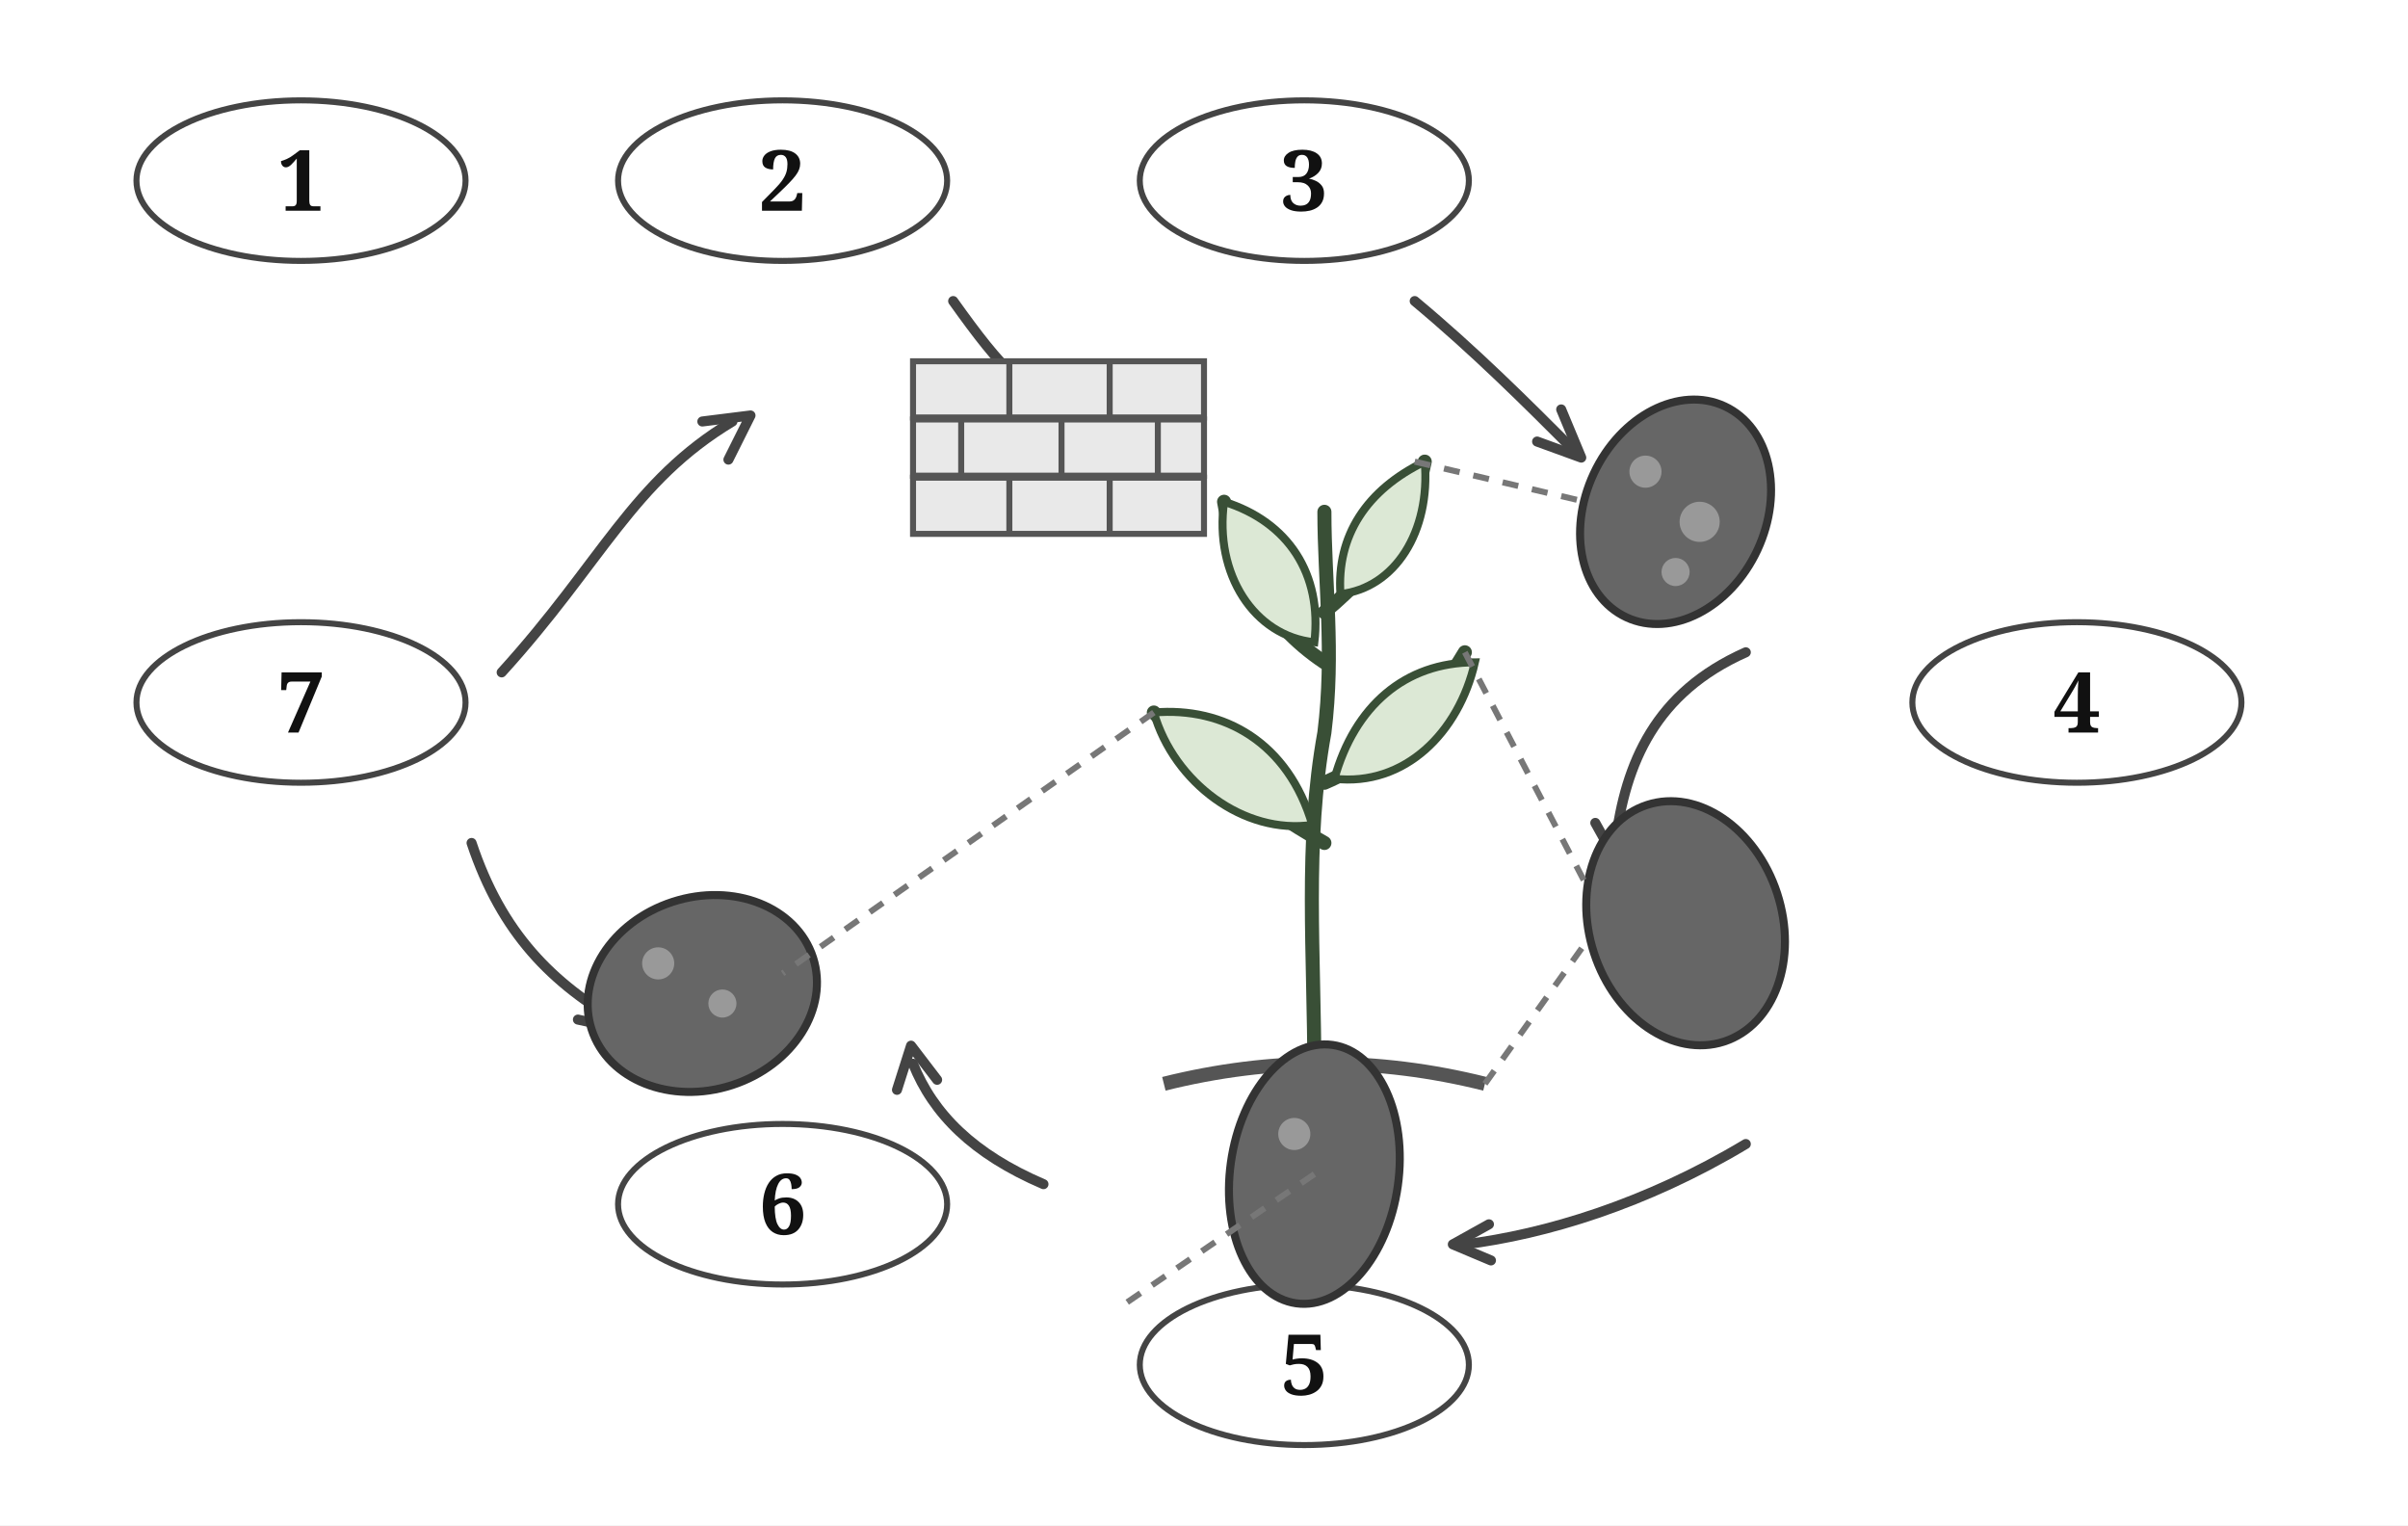
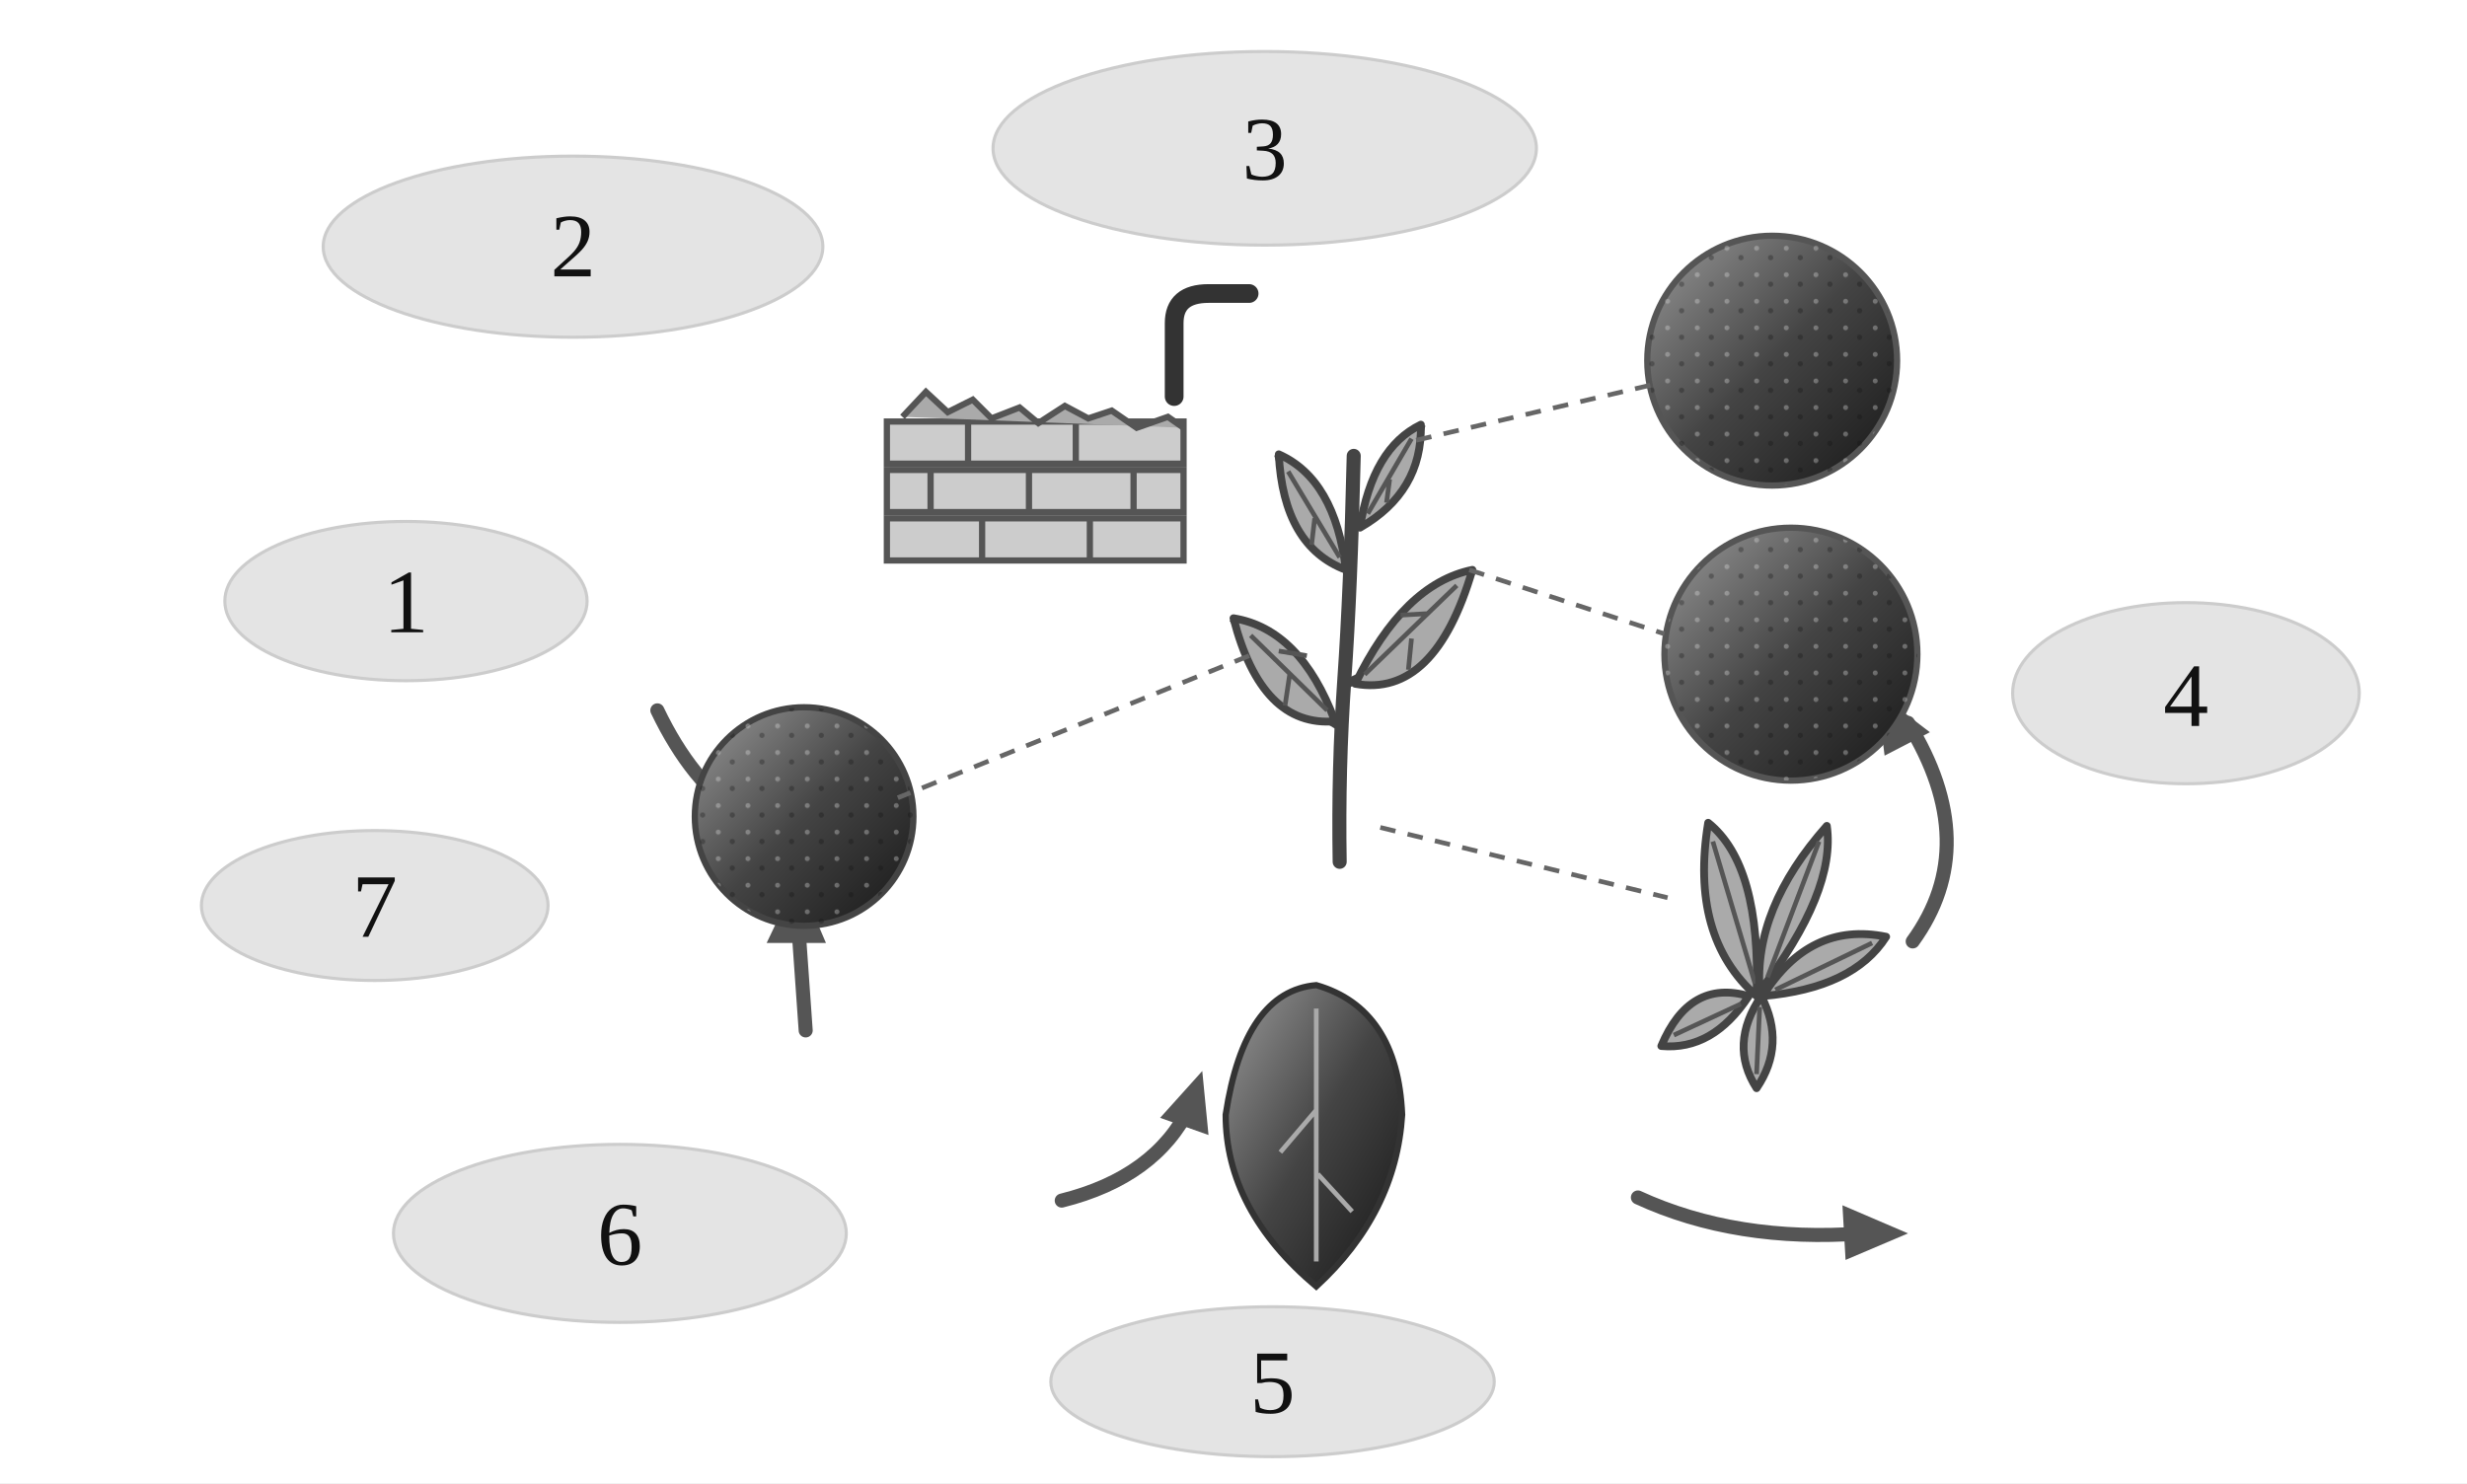
- <svg xmlns="http://www.w3.org/2000/svg" width="1200" height="760" viewBox="0 0 1200 760">
-   <rect width="1200" height="760" fill="#fff" />
-   <g fill="#fff" stroke="#444" stroke-width="3">
-     <ellipse cx="150" cy="90" rx="82" ry="40" />
-     <ellipse cx="390" cy="90" rx="82" ry="40" />
-     <ellipse cx="650" cy="90" rx="82" ry="40" />
-     <ellipse cx="1035" cy="350" rx="82" ry="40" />
-     <ellipse cx="650" cy="680" rx="82" ry="40" />
-     <ellipse cx="390" cy="600" rx="82" ry="40" />
-     <ellipse cx="150" cy="350" rx="82" ry="40" />
+ <svg xmlns="http://www.w3.org/2000/svg" width="1580" height="950" viewBox="0 0 1580 950">
+   <defs>
+     <linearGradient id="dark" x1="0" y1="0" x2="1" y2="1">
+       <stop stop-color="#999" />
+       <stop offset=".5" stop-color="#444" />
+       <stop offset="1" stop-color="#171717" />
+     </linearGradient>
+     <pattern id="grain" width="19" height="17" patternUnits="userSpaceOnUse">
+       <circle cx="4" cy="6" r="1.6" fill="#ddd" opacity=".35" />
+       <circle cx="13" cy="12" r="1.7" fill="#111" opacity=".3" />
+     </pattern>
+     <style>.oval{fill:#ddd;fill-opacity:.8;stroke:#ccc;stroke-width:2}.num{font:58px 'Times New Roman',serif;text-anchor:middle;fill:#111}.leaf{fill:#aaa;stroke:#444;stroke-width:5;stroke-linejoin:round}.vein{fill:none;stroke:#555;stroke-width:3}.arrow{fill:none;stroke:#555;stroke-width:9;stroke-linecap:round}</style>
+   </defs>
+   <rect width="1580" height="950" fill="#fff" />
+   <g>
+     <ellipse class="oval" cx="260" cy="385" rx="116" ry="51" />
+     <ellipse class="oval" cx="367" cy="158" rx="160" ry="58" />
+     <ellipse class="oval" cx="810" cy="95" rx="174" ry="62" />
+     <ellipse class="oval" cx="1400" cy="444" rx="111" ry="58" />
+     <ellipse class="oval" cx="815" cy="885" rx="142" ry="48" />
+     <ellipse class="oval" cx="397" cy="790" rx="145" ry="57" />
+     <ellipse class="oval" cx="240" cy="580" rx="111" ry="48" />
  </g>
-   <g font-family="Georgia,serif" font-size="42" text-anchor="middle" fill="#111" font-weight="700">
-     <text x="150" y="105">1</text>
-     <text x="390" y="105">2</text>
-     <text x="650" y="105">3</text>
-     <text x="1035" y="365">4</text>
-     <text x="650" y="695">5</text>
-     <text x="390" y="615">6</text>
-     <text x="150" y="365">7</text>
+   <g class="num">
+     <text x="260" y="405">1</text>
+     <text x="367" y="177">2</text>
+     <text x="810" y="115">3</text>
+     <text x="1400" y="465">4</text>
+     <text x="815" y="905">5</text>
+     <text x="397" y="810">6</text>
+     <text x="240" y="600">7</text>
  </g>
-   <g stroke="#444" stroke-width="5" fill="none" stroke-linecap="round" stroke-linejoin="round">
-     <path d="M250 335 C300 280 315 240 365 210" />
-     <path d="M350 210 l24 -3 -11 22" />
-     <path d="M475 150 C500 185 510 195 540 210" />
-     <path d="M535 200 l12 18 -23 -1" />
-     <path d="M705 150 C735 175 760 200 785 225" />
-     <path d="M778 204 l10 24 -22 -8" />
-     <path d="M870 325 C825 345 810 380 805 420" />
-     <path d="M795 410 l10 18 10 -20" />
-     <path d="M870 570 C820 600 770 615 730 620" />
-     <path d="M742 610 l-18 10 19 8" />
-     <path d="M520 590 C485 575 465 555 455 530" />
-     <path d="M447 543 l7 -22 13 17" />
-     <path d="M235 420 C250 465 275 490 310 510" />
-     <path d="M288 508 l23 5 -10 -21" />
+   <path class="arrow" d="M421 455Q443 501 475 522" />
+   <path fill="#555" d="M459 496l28 39-40-9z" />
+   <path class="arrow" d="M516 660L511 589" />
+   <path fill="#555" d="M491 604l20-42 18 42z" />
+   <path class="arrow" d="M680 769Q740 754 762 709" />
+   <path fill="#555" d="M743 716l27-30 4 41z" />
+   <path class="arrow" d="M1049 767Q1112 796 1193 790" />
+   <path fill="#555" d="M1180 772l42 18-40 17z" />
+   <path class="arrow" d="M1225 603Q1270 541 1222 463" />
+   <path fill="#555" d="M1207 484l-5-41 34 26z" />
+   <g transform="translate(568 255)" stroke="#555" stroke-width="4" fill="#ccc">
+     <rect x="0" y="15" width="190" height="27" />
+     <rect x="0" y="46" width="190" height="27" />
+     <rect x="0" y="77" width="190" height="27" />
+     <path d="M52 15v27M121 15v27M28 46v27M91 46v27M158 46v27M61 77v27M130 77v27" fill="none" />
+     <path d="M10 12l15-16 14 13 16-8 12 12 18-7 12 10 17-11 15 8 15-5 16 11 20-7 10 7" fill="#aaa" />
  </g>
-   <g transform="translate(455 180)" stroke="#555" stroke-width="3" fill="#e9e9e9">
-     <rect x="0" y="0" width="145" height="28" />
-     <rect x="0" y="29" width="145" height="28" />
-     <rect x="0" y="58" width="145" height="28" />
-     <path d="M48 0v28 M98 0v28 M24 29v28 M74 29v28 M122 29v28 M48 58v28 M98 58v28" fill="none" />
+   <path d="M752 254V207Q752 188 774 188H800" fill="none" stroke="#333" stroke-width="12" stroke-linecap="round" />
+   <path d="M858 552Q857 492 861 435T867 292" fill="none" stroke="#444" stroke-width="9" stroke-linecap="round" />
+   <path d="M860 466Q825 448 790 396M862 438Q906 421 943 365M864 363Q833 343 819 291M867 337Q899 316 910 272" fill="none" stroke="#444" stroke-width="6" />
+   <path class="leaf" d="M855 462Q808 466 790 396Q833 403 855 462Z" />
+   <path class="vein" d="M850 455L801 407M826 432l-3 20M837 420l-18-3" />
+   <path class="leaf" d="M868 438Q919 447 943 365Q899 374 868 438Z" />
+   <path class="vein" d="M874 432L933 375M904 409l-2 20M915 393l-18 1" />
+   <path class="leaf" d="M862 365Q822 350 819 291Q855 307 862 365Z" />
+   <path class="vein" d="M858 357L825 302M842 332l-2 17" />
+   <path class="leaf" d="M871 338Q911 315 910 272Q879 287 871 338Z" />
+   <path class="vein" d="M876 329L904 281M890 307l-2 15" />
+   <circle cx="1135" cy="231" r="80" fill="url(#dark)" stroke="#555" stroke-width="4" />
+   <circle cx="1135" cy="231" r="80" fill="url(#grain)" />
+   <circle cx="1147" cy="419" r="81" fill="url(#dark)" stroke="#555" stroke-width="4" />
+   <circle cx="1147" cy="419" r="81" fill="url(#grain)" />
+   <g transform="translate(1125 578)">
+     <path class="leaf" d="M0 60Q-43 22-31-51Q3-24 0 60Z" />
+     <path class="vein" d="M-1 52L-28-39" />
+     <path class="leaf" d="M2 57Q-2 4 45-49Q51-7 2 57Z" />
+     <path class="vein" d="M7 48L40-39" />
+     <path class="leaf" d="M4 60Q34 12 83 22Q62 55 4 60Z" />
+     <path class="vein" d="M12 56L74 26" />
+     <path class="leaf" d="M-5 60Q-43 49-61 92Q-28 95-5 60Z" />
+     <path class="vein" d="M-10 65L-53 85" />
+     <path class="leaf" d="M3 60Q19 91 0 119Q-18 91 3 60Z" />
+     <path class="vein" d="M2 67L0 110" />
  </g>
-   <g stroke="#394f36" stroke-width="7" fill="none" stroke-linecap="round" stroke-linejoin="round">
-     <path d="M655 535 C655 475 650 420 660 365 C665 325 660 290 660 255" />
-     <path d="M660 420 C625 400 600 380 575 355" />
-     <path d="M660 390 C695 375 715 350 730 325" />
-     <path d="M660 330 C630 310 615 280 610 250" />
-     <path d="M660 305 C690 280 705 255 710 230" />
-   </g>
-   <g fill="#dce8d5" stroke="#394f36" stroke-width="4">
-     <path d="M654 411 C620 416 585 390 575 355 C610 352 642 370 654 411Z" />
-     <path d="M665 388 C700 392 727 365 735 330 C700 330 675 352 665 388Z" />
-     <path d="M655 320 C625 317 605 286 610 250 C642 260 659 286 655 320Z" />
-     <path d="M668 296 C695 293 713 265 710 230 C681 244 666 267 668 296Z" />
-   </g>
-   <path d="M580 540 Q660 520 740 540" stroke="#555" stroke-width="7" fill="none" />
-   <g stroke="#8a725c" stroke-width="4" fill="none">
-     <path d="M657 540 l-15 25 -10 20 M660 540 l15 28 10 15 M650 548 l-28 8 M670 550 l25 8" />
-   </g>
-   <g fill="#666" stroke="#333" stroke-width="4">
-     <ellipse cx="835" cy="255" rx="45" ry="58" transform="rotate(25 835 255)" />
-     <ellipse cx="840" cy="460" rx="48" ry="62" transform="rotate(-18 840 460)" />
-     <ellipse cx="655" cy="585" rx="42" ry="65" transform="rotate(8 655 585)" />
-     <ellipse cx="350" cy="495" rx="58" ry="48" transform="rotate(-18 350 495)" />
-   </g>
-   <g fill="#bbb" opacity=".6">
-     <circle cx="820" cy="235" r="8" />
-     <circle cx="847" cy="260" r="10" />
-     <circle cx="835" cy="285" r="7" />
-     <circle cx="328" cy="480" r="8" />
-     <circle cx="360" cy="500" r="7" />
-     <circle cx="645" cy="565" r="8" />
-   </g>
-   <g stroke="#777" stroke-width="3" fill="none" stroke-dasharray="8 7">
-     <path d="M705 230 L790 250" />
-     <path d="M730 325 L790 440" />
-     <path d="M740 540 L790 470" />
-     <path d="M575 355 L390 485" />
-     <path d="M655 585 L560 650" />
+   <circle cx="515" cy="523" r="70" fill="url(#dark)" stroke="#444" stroke-width="4" />
+   <circle cx="515" cy="523" r="70" fill="url(#grain)" />
+   <path d="M843 631Q797 635 785 714Q785 775 843 824Q894 777 898 714Q895 646 843 631Z" fill="url(#dark)" stroke="#333" stroke-width="4" />
+   <path d="M843 646L843 808M843 711l-23 27M844 752l22 24" stroke="#aaa" stroke-width="3" fill="none" />
+   <g stroke="#666" stroke-width="3" stroke-dasharray="10 8" fill="none">
+     <path d="M907 282L1060 246" />
+     <path d="M941 365L1066 406" />
+     <path d="M884 530L1068 575" />
+     <path d="M800 420L575 511" />
  </g>
</svg>
